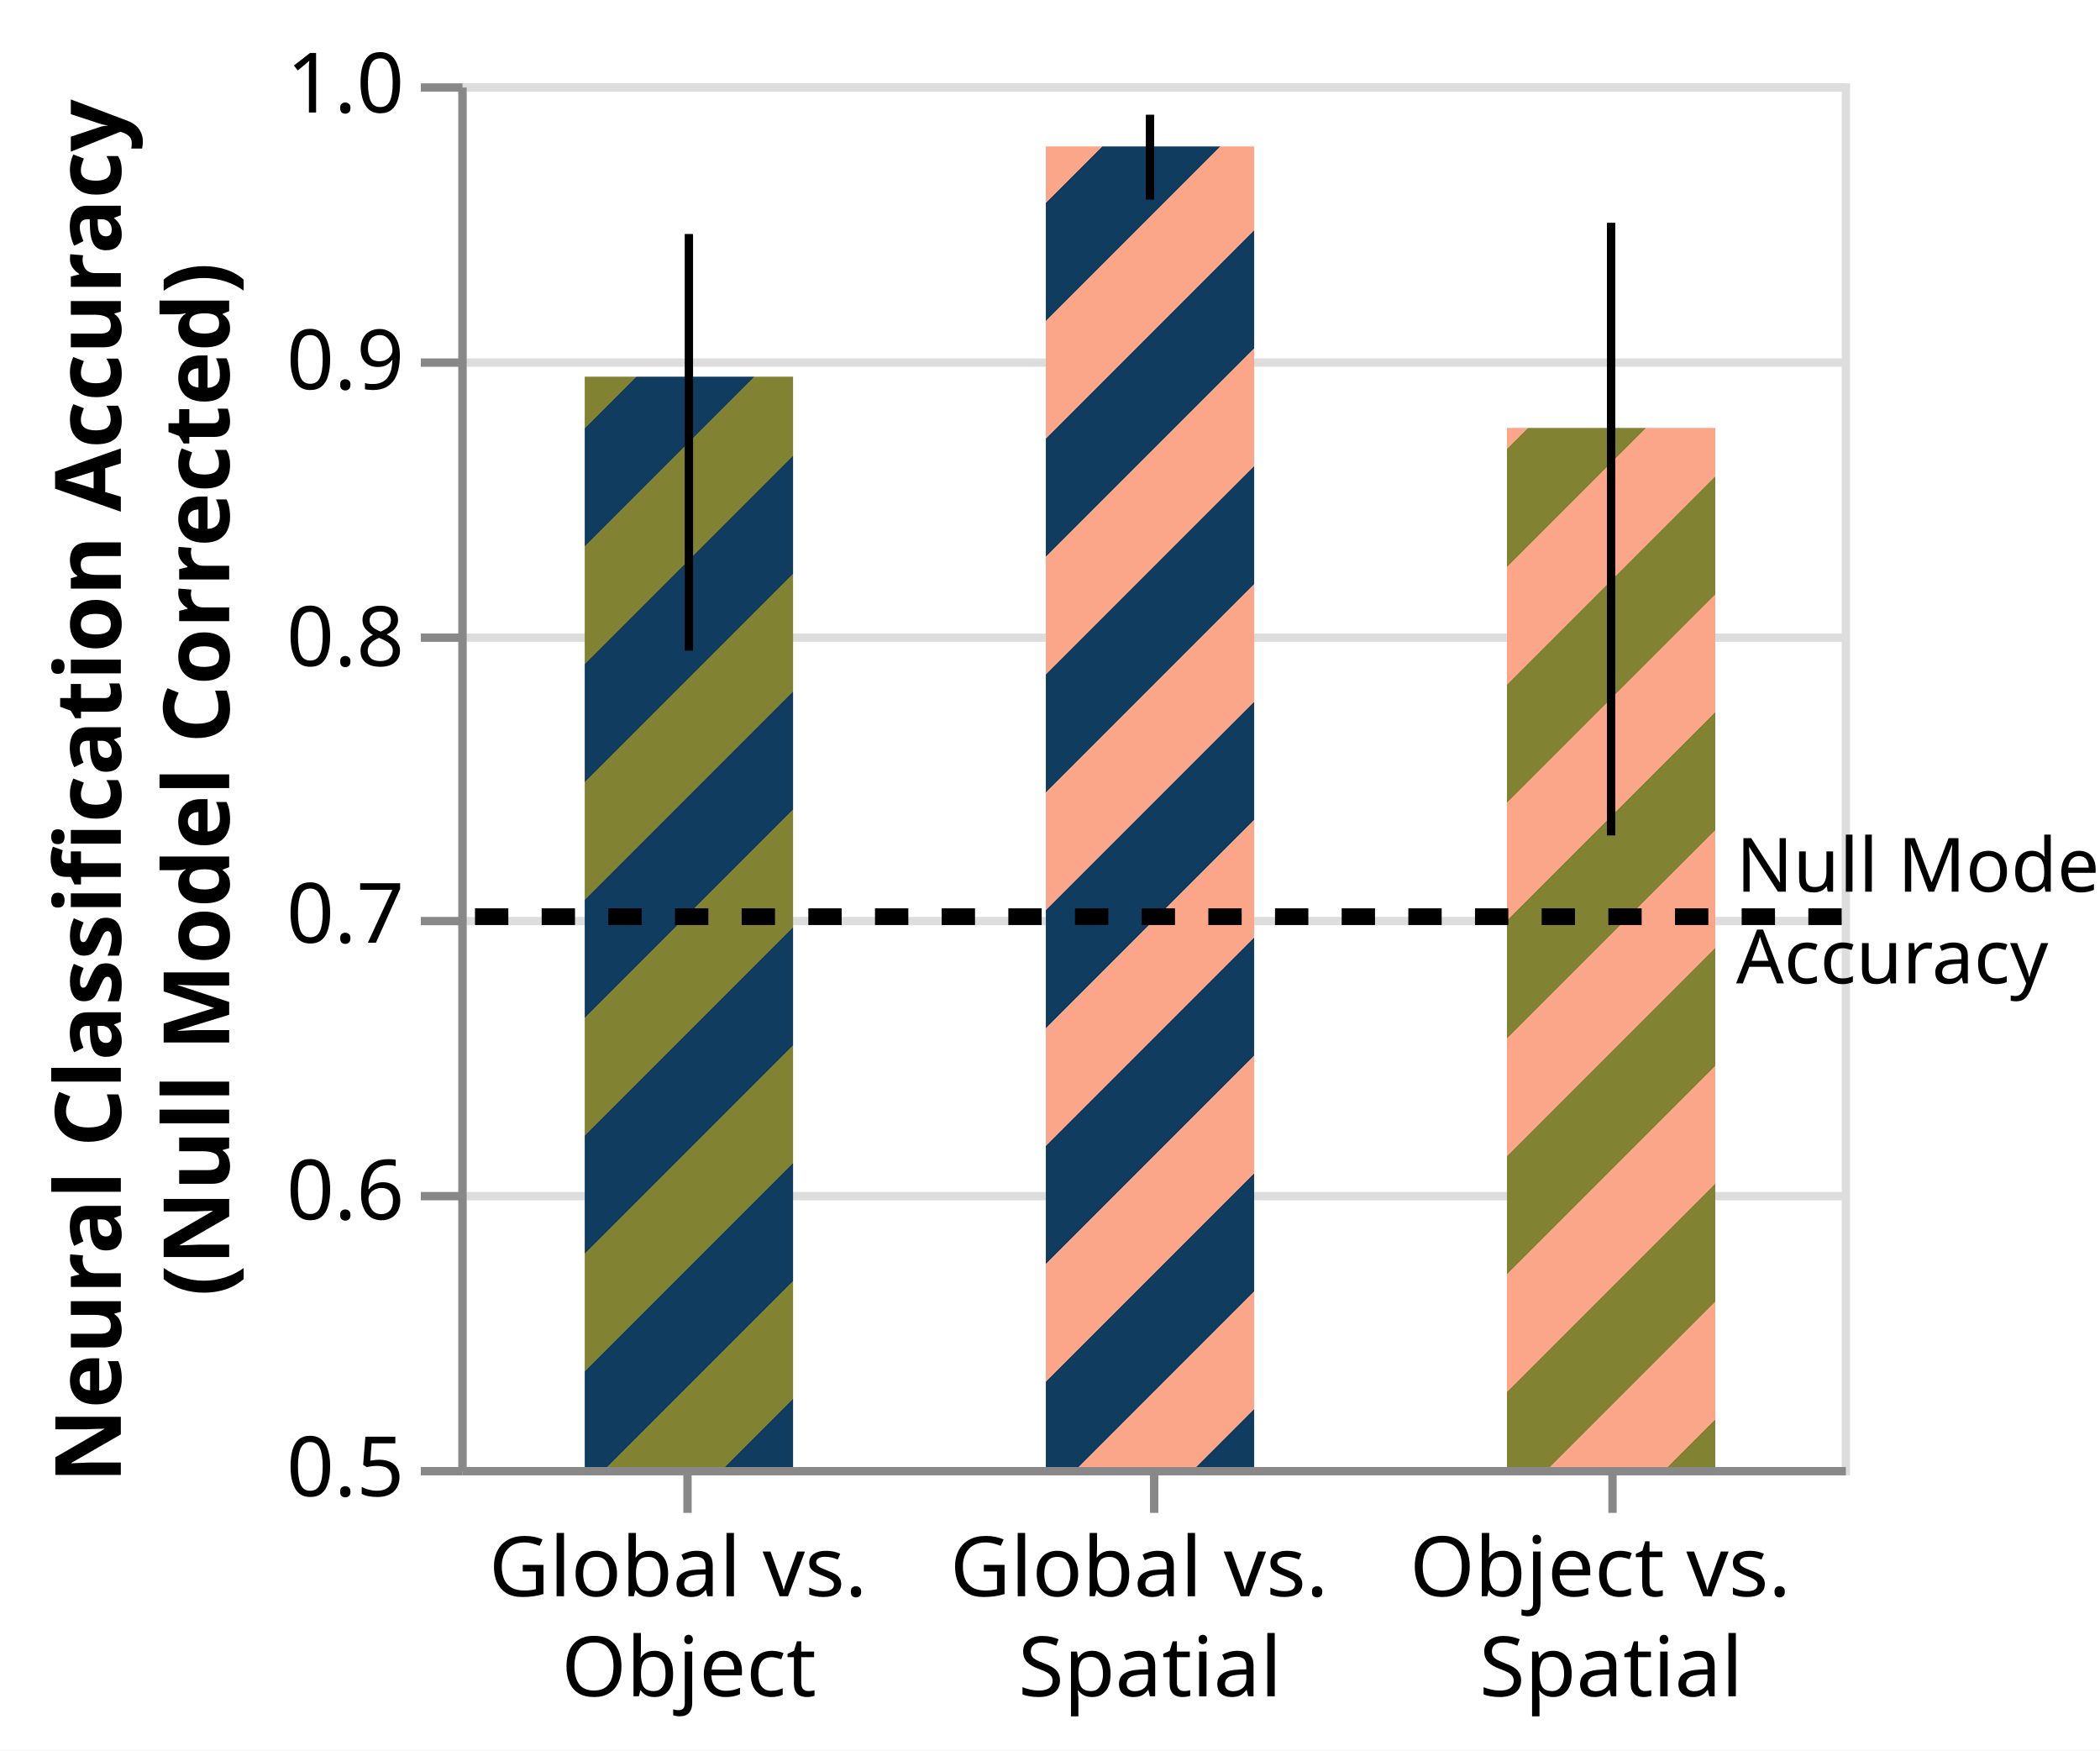
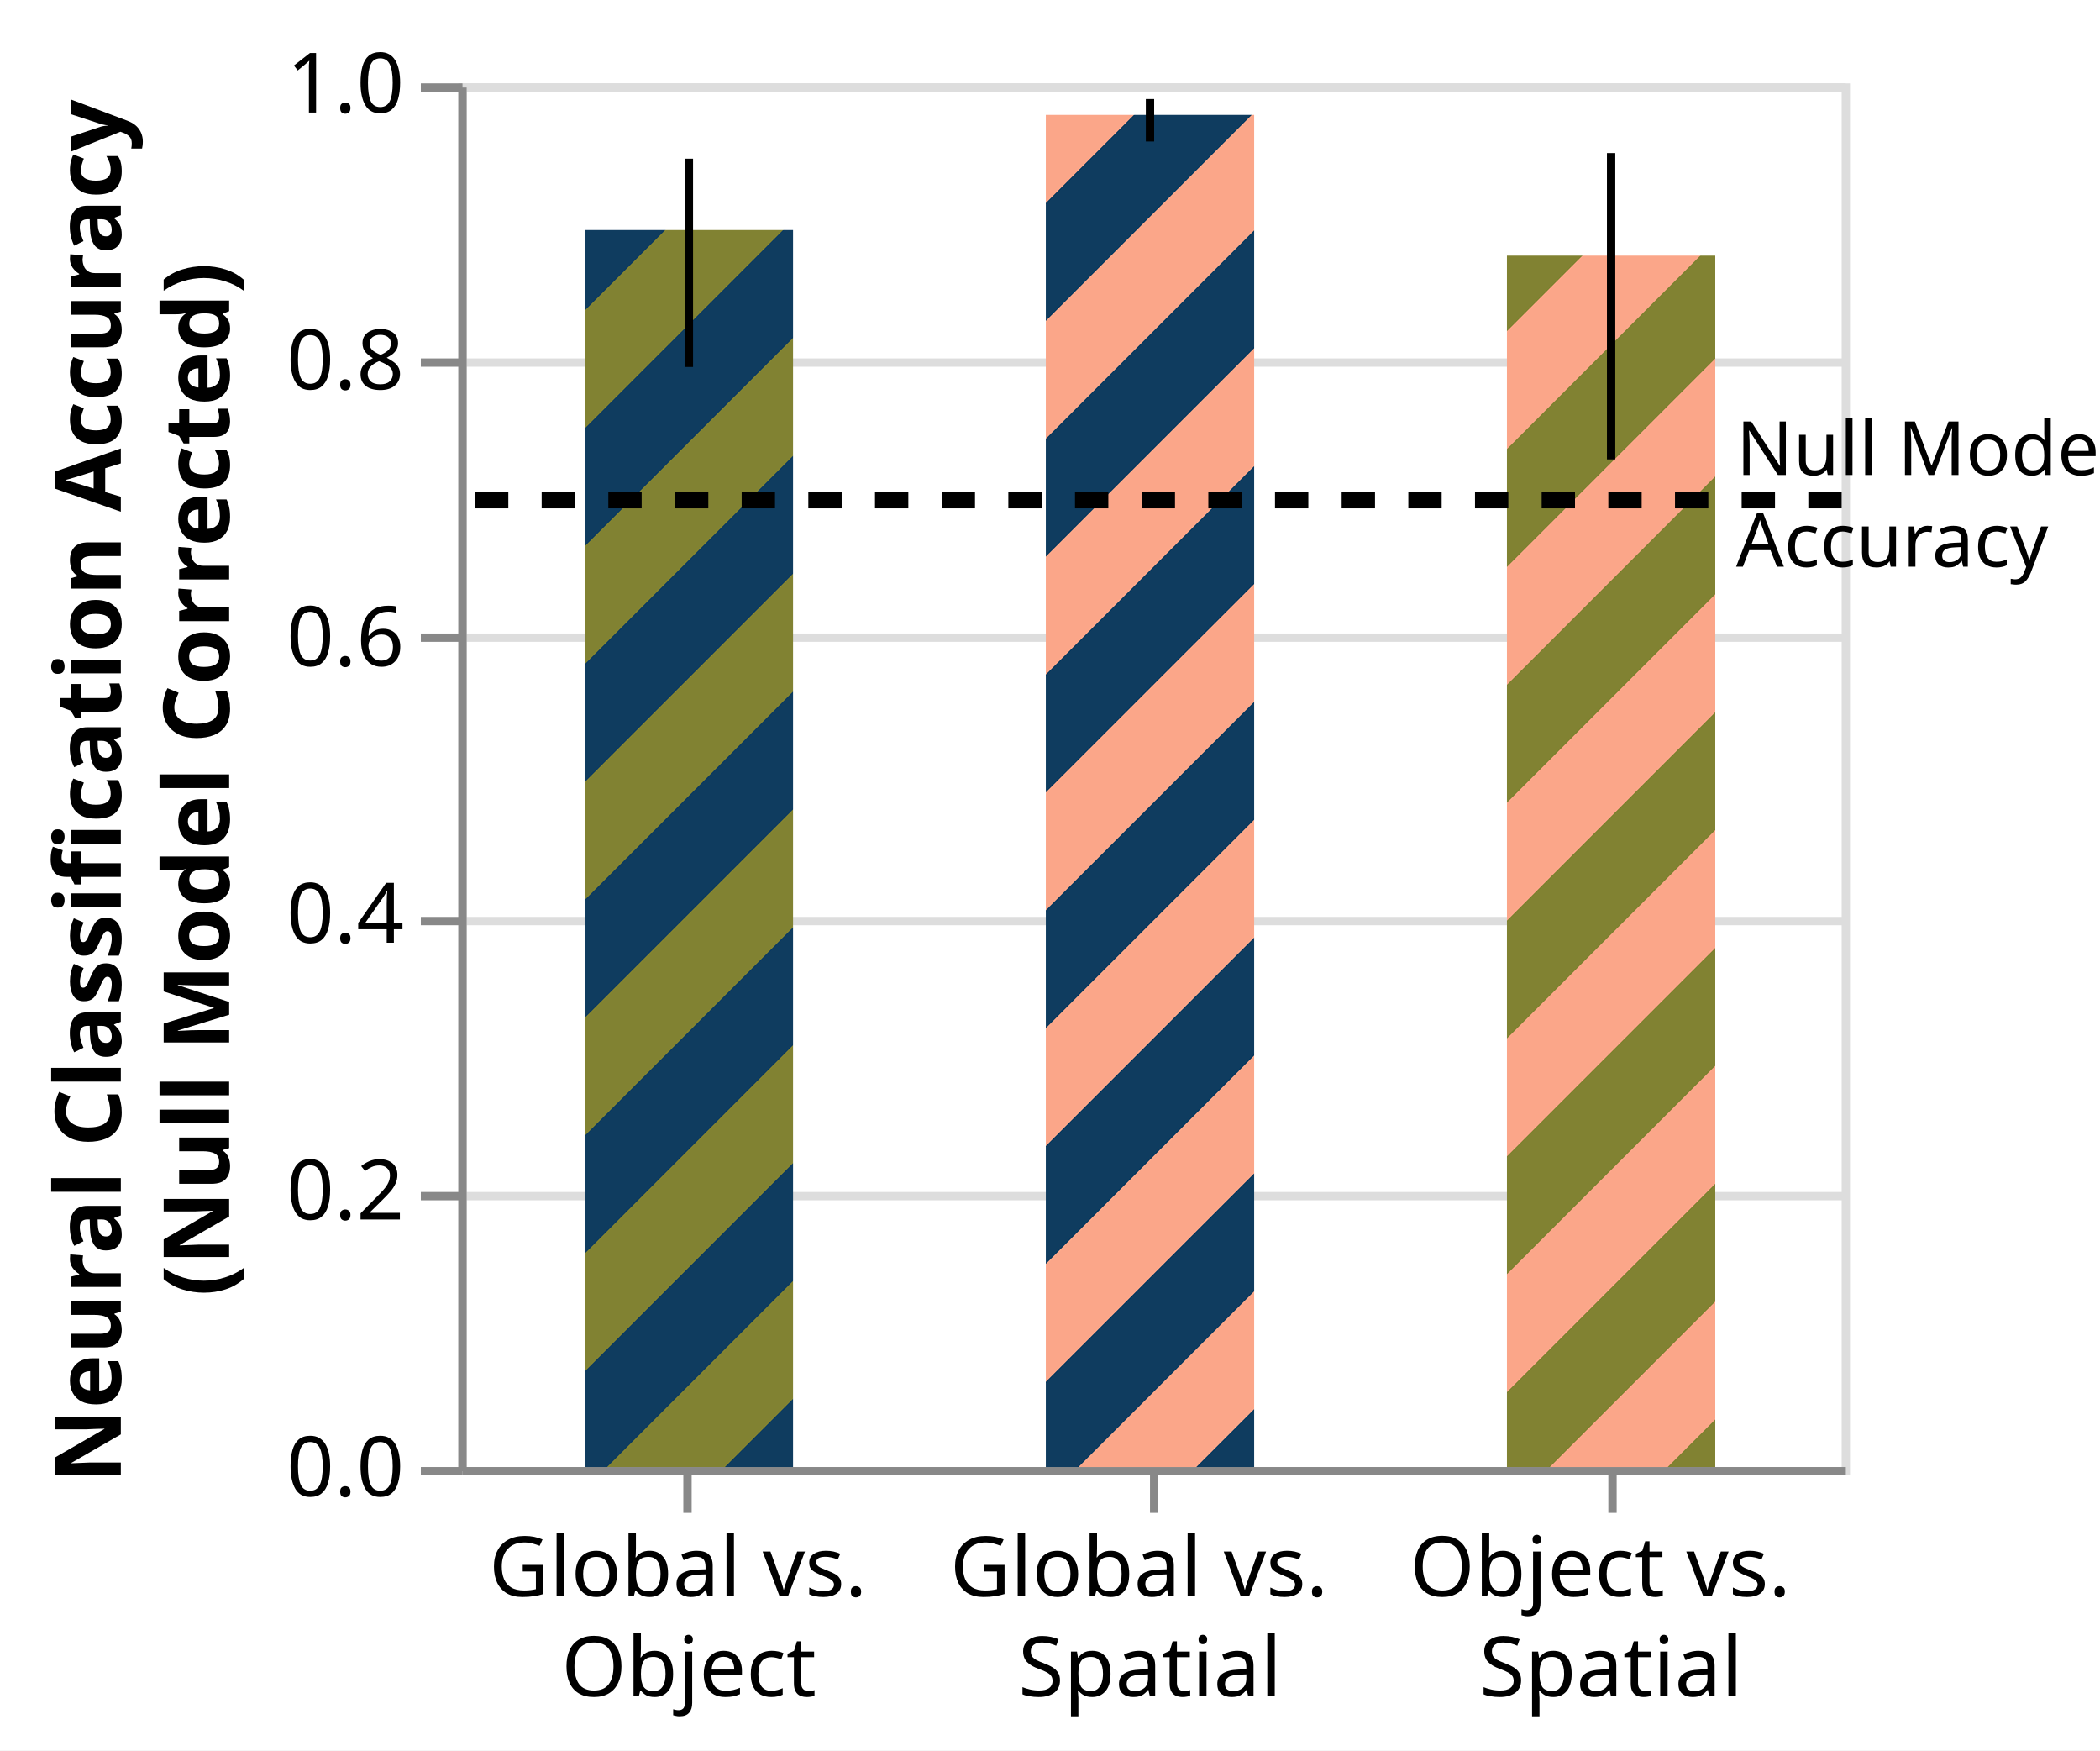
<svg xmlns="http://www.w3.org/2000/svg" class="marks" width="252" height="210" viewBox="0 0 252 210" version="1.1">
  <defs>
    <pattern id="mix2_3" x="0" y="0" width="20" height="20" patternUnits="userSpaceOnUse" patternTransform="rotate(45)">
      <rect x="0" y="0" width="10" height="20" style="stroke:none;         fill:#818232;" />
      <rect x="10" y="0" width="10" height="20" style="stroke:none;         fill:#FBA689;" />
    </pattern>
    <pattern id="mix1_2" x="0" y="0" width="20" height="20" patternUnits="userSpaceOnUse" patternTransform="rotate(45)">
      <rect x="0" y="0" width="10" height="20" style="stroke:none;         fill:#0F3C5F;" />
      <rect x="10" y="0" width="10" height="20" style="stroke:none;         fill:#818232;" />
    </pattern>
    <pattern id="mix1_3" x="0" y="0" width="20" height="20" patternUnits="userSpaceOnUse" patternTransform="rotate(45)">
      <rect x="0" y="0" width="10" height="20" style="stroke:none;         fill:#0F3C5F;" />
      <rect x="10" y="0" width="10" height="20" style="stroke:none;         fill:#FBA689;" />
    </pattern>
  </defs>
  <rect width="252" height="210" fill="white" />
  <g fill="none" stroke-miterlimit="10" transform="translate(55,10)">
    <g class="mark-group role-frame root" role="graphics-object" aria-roledescription="group mark container">
      <g transform="translate(0,0)">
        <path class="background" aria-hidden="true" d="M0.5,0.5h166v166h-166Z" stroke="#ddd" />
        <g>
          <g class="mark-group role-axis" aria-hidden="true">
            <g transform="translate(0.5,0.5)">
              <path class="background" aria-hidden="true" d="M0,0h0v0h0Z" pointer-events="none" />
              <g>
                <g class="mark-rule role-axis-grid" pointer-events="none">
                  <line transform="translate(0,166)" x2="166" y2="0" stroke="#ddd" stroke-width="1" opacity="1" />
                  <line transform="translate(0,133)" x2="166" y2="0" stroke="#ddd" stroke-width="1" opacity="1" />
                  <line transform="translate(0,100)" x2="166" y2="0" stroke="#ddd" stroke-width="1" opacity="1" />
                  <line transform="translate(0,66)" x2="166" y2="0" stroke="#ddd" stroke-width="1" opacity="1" />
                  <line transform="translate(0,33)" x2="166" y2="0" stroke="#ddd" stroke-width="1" opacity="1" />
                  <line transform="translate(0,0)" x2="166" y2="0" stroke="#ddd" stroke-width="1" opacity="1" />
                </g>
              </g>
              <path class="foreground" aria-hidden="true" d="" pointer-events="none" display="none" />
            </g>
          </g>
          <g class="mark-group role-axis" role="graphics-symbol" aria-roledescription="axis" aria-label="X-axis for a discrete scale with 3 values: Global vs.  Object, Global vs.  Spatial, Object vs.  Spatial">
            <g transform="translate(0.5,166.5)">
              <path class="background" aria-hidden="true" d="M0,0h0v0h0Z" pointer-events="none" />
              <g>
                <g class="mark-rule role-axis-tick" pointer-events="none">
                  <line transform="translate(27,0)" x2="0" y2="5" stroke="#888" stroke-width="1" opacity="1" />
                  <line transform="translate(83,0)" x2="0" y2="5" stroke="#888" stroke-width="1" opacity="1" />
                  <line transform="translate(138,0)" x2="0" y2="5" stroke="#888" stroke-width="1" opacity="1" />
                </g>
                <g class="mark-text role-axis-label" pointer-events="none">
                  <text text-anchor="middle" transform="translate(27.16667,15)" font-family="sans-serif" font-size="10px" fill="#000" opacity="1">
                    <tspan>Global vs.</tspan>
                    <tspan x="0" dy="12">Object</tspan>
                  </text>
                  <text text-anchor="middle" transform="translate(82.5,15)" font-family="sans-serif" font-size="10px" fill="#000" opacity="1">
                    <tspan>Global vs.</tspan>
                    <tspan x="0" dy="12">Spatial</tspan>
                  </text>
                  <text text-anchor="middle" transform="translate(137.8333,15)" font-family="sans-serif" font-size="10px" fill="#000" opacity="1">
                    <tspan>Object vs.</tspan>
                    <tspan x="0" dy="12">Spatial</tspan>
                  </text>
                </g>
                <g class="mark-rule role-axis-domain" pointer-events="none">
                  <line transform="translate(0,0)" x2="166" y2="0" stroke="#888" stroke-width="1" opacity="1" />
                </g>
              </g>
              <path class="foreground" aria-hidden="true" d="" pointer-events="none" display="none" />
            </g>
          </g>
-           <g class="mark-group role-axis" role="graphics-symbol" aria-roledescription="axis" aria-label="Y-axis titled 'Neural Classification Accuracy (Null Model Corrected)' for a linear scale with values from 0.5 to 1.0">
+           <g class="mark-group role-axis" role="graphics-symbol" aria-roledescription="axis" aria-label="Y-axis titled 'Neural Classification Accuracy (Null Model Corrected)' for a linear scale with values from 0.0 to 1.0">
            <g transform="translate(0.5,0.5)">
              <path class="background" aria-hidden="true" d="M0,0h0v0h0Z" pointer-events="none" />
              <g>
                <g class="mark-rule role-axis-tick" pointer-events="none">
                  <line transform="translate(0,166)" x2="-5" y2="0" stroke="#888" stroke-width="1" opacity="1" />
                  <line transform="translate(0,133)" x2="-5" y2="0" stroke="#888" stroke-width="1" opacity="1" />
                  <line transform="translate(0,100)" x2="-5" y2="0" stroke="#888" stroke-width="1" opacity="1" />
                  <line transform="translate(0,66)" x2="-5" y2="0" stroke="#888" stroke-width="1" opacity="1" />
                  <line transform="translate(0,33)" x2="-5" y2="0" stroke="#888" stroke-width="1" opacity="1" />
                  <line transform="translate(0,0)" x2="-5" y2="0" stroke="#888" stroke-width="1" opacity="1" />
                </g>
                <g class="mark-text role-axis-label" pointer-events="none">
-                   <text text-anchor="end" transform="translate(-7,169)" font-family="sans-serif" font-size="10px" fill="#000" opacity="1">0.5</text>
-                   <text text-anchor="end" transform="translate(-7,135.8)" font-family="sans-serif" font-size="10px" fill="#000" opacity="1">0.6</text>
-                   <text text-anchor="end" transform="translate(-7,102.6)" font-family="sans-serif" font-size="10px" fill="#000" opacity="1">0.7</text>
-                   <text text-anchor="end" transform="translate(-7,69.4)" font-family="sans-serif" font-size="10px" fill="#000" opacity="1">0.8</text>
-                   <text text-anchor="end" transform="translate(-7,36.2)" font-family="sans-serif" font-size="10px" fill="#000" opacity="1">0.9</text>
+                   <text text-anchor="end" transform="translate(-7,169)" font-family="sans-serif" font-size="10px" fill="#000" opacity="1">0.0</text>
+                   <text text-anchor="end" transform="translate(-7,135.8)" font-family="sans-serif" font-size="10px" fill="#000" opacity="1">0.2</text>
+                   <text text-anchor="end" transform="translate(-7,102.6)" font-family="sans-serif" font-size="10px" fill="#000" opacity="1">0.4</text>
+                   <text text-anchor="end" transform="translate(-7,69.4)" font-family="sans-serif" font-size="10px" fill="#000" opacity="1">0.6</text>
+                   <text text-anchor="end" transform="translate(-7,36.2)" font-family="sans-serif" font-size="10px" fill="#000" opacity="1">0.8</text>
                  <text text-anchor="end" transform="translate(-7,3)" font-family="sans-serif" font-size="10px" fill="#000" opacity="1">1.0</text>
                </g>
                <g class="mark-rule role-axis-domain" pointer-events="none">
                  <line transform="translate(0,166)" x2="0" y2="-166" stroke="#888" stroke-width="1" opacity="1" />
                </g>
                <g class="mark-text role-axis-title" pointer-events="none">
                  <text text-anchor="middle" transform="translate(-39,83) rotate(-90) translate(0,-2)" font-family="sans-serif" font-size="11px" font-weight="bold" fill="#000" opacity="1">
                    <tspan>Neural Classification Accuracy</tspan>
                    <tspan x="0" dy="13">(Null Model Corrected)</tspan>
                  </text>
                </g>
              </g>
              <path class="foreground" aria-hidden="true" d="" pointer-events="none" display="none" />
            </g>
          </g>
          <g class="mark-rect role-mark layer_0_layer_0_marks" role="graphics-object" aria-roledescription="rect mark container">
-             <path aria-label=": Global vs.  Object; compname: Global vs.  Object; Neural Classification Accuracy, (Null Model Corrected): 0.894003438564" role="graphics-symbol" aria-roledescription="bar" d="M15.167,35.191h25v130.809h-25Z" fill="url(#mix1_2)" />
-             <path aria-label=": Global vs.  Spatial; compname: Global vs.  Spatial; Neural Classification Accuracy, (Null Model Corrected): 0.977208634788" role="graphics-symbol" aria-roledescription="bar" d="M70.5,7.567h25v158.433h-25Z" fill="url(#mix1_3)" />
-             <path aria-label=": Object vs.  Spatial; compname: Object vs.  Spatial; Neural Classification Accuracy, (Null Model Corrected): 0.875489163313" role="graphics-symbol" aria-roledescription="bar" d="M125.833,41.338h25v124.662h-25Z" fill="url(#mix2_3)" />
+             <path aria-label=": Global vs.  Object; compname: Global vs.  Object; Neural Classification Accuracy, (Null Model Corrected): 0.894003438564" role="graphics-symbol" aria-roledescription="bar" d="M15.167,17.595h25v148.405h-25Z" fill="url(#mix1_2)" />
+             <path aria-label=": Global vs.  Spatial; compname: Global vs.  Spatial; Neural Classification Accuracy, (Null Model Corrected): 0.977208634788" role="graphics-symbol" aria-roledescription="bar" d="M70.5,3.783h25v162.217h-25Z" fill="url(#mix1_3)" />
+             <path aria-label=": Object vs.  Spatial; compname: Object vs.  Spatial; Neural Classification Accuracy, (Null Model Corrected): 0.875489163313" role="graphics-symbol" aria-roledescription="bar" d="M125.833,20.669h25v145.331h-25Z" fill="url(#mix2_3)" />
          </g>
          <g class="mark-rule role-mark layer_0_layer_1_marks" role="graphics-object" aria-roledescription="rule mark container">
-             <line aria-label=": Global vs.  Object; upper: 0.945566970352; Neural Classification Accuracy, (Null Model Corrected): 0.795017321915" role="graphics-symbol" aria-roledescription="rule mark" transform="translate(27.66667,68.05425)" x2="0" y2="-49.982" stroke="black" />
-             <line aria-label=": Global vs.  Spatial; upper: 0.988672303439; Neural Classification Accuracy, (Null Model Corrected): 0.957987356673" role="graphics-symbol" aria-roledescription="rule mark" transform="translate(83,13.9482)" x2="0" y2="-10.187" stroke="black" />
-             <line aria-label=": Object vs.  Spatial; upper: 0.949617909341; Neural Classification Accuracy, (Null Model Corrected): 0.728232846151" role="graphics-symbol" aria-roledescription="rule mark" transform="translate(138.3333,90.2267)" x2="0" y2="-73.5" stroke="black" />
+             <line aria-label=": Global vs.  Object; upper: 0.945566970352; Neural Classification Accuracy, (Null Model Corrected): 0.795017321915" role="graphics-symbol" aria-roledescription="rule mark" transform="translate(27.66667,34.02712)" x2="0" y2="-24.991" stroke="black" />
+             <line aria-label=": Global vs.  Spatial; upper: 0.988672303439; Neural Classification Accuracy, (Null Model Corrected): 0.957987356673" role="graphics-symbol" aria-roledescription="rule mark" transform="translate(83,6.974099)" x2="0" y2="-5.094" stroke="black" />
+             <line aria-label=": Object vs.  Spatial; upper: 0.949617909341; Neural Classification Accuracy, (Null Model Corrected): 0.728232846151" role="graphics-symbol" aria-roledescription="rule mark" transform="translate(138.3333,45.11335)" x2="0" y2="-36.75" stroke="black" />
          </g>
          <g class="mark-rule role-mark layer_1_layer_0_marks" role="graphics-symbol" aria-roledescription="rule mark container">
-             <line transform="translate(166,99.97448)" x2="-166" y2="0" stroke="black" stroke-width="2" stroke-dasharray="4,4" />
+             <line transform="translate(166,49.98724)" x2="-166" y2="0" stroke="black" stroke-width="2" stroke-dasharray="4,4" />
          </g>
          <g class="mark-text role-mark layer_1_layer_1_marks" role="graphics-object" aria-roledescription="text mark container">
-             <text text-anchor="start" transform="translate(153.3333,96.97448)" font-family="sans-serif" font-size="9px" fill="black">
+             <text text-anchor="start" transform="translate(153.3333,46.98724)" font-family="sans-serif" font-size="9px" fill="black">
              <tspan>Null Model</tspan>
              <tspan x="0" dy="11">Accuracy</tspan>
            </text>
          </g>
        </g>
        <path class="foreground" aria-hidden="true" d="" display="none" />
      </g>
    </g>
  </g>
</svg>
